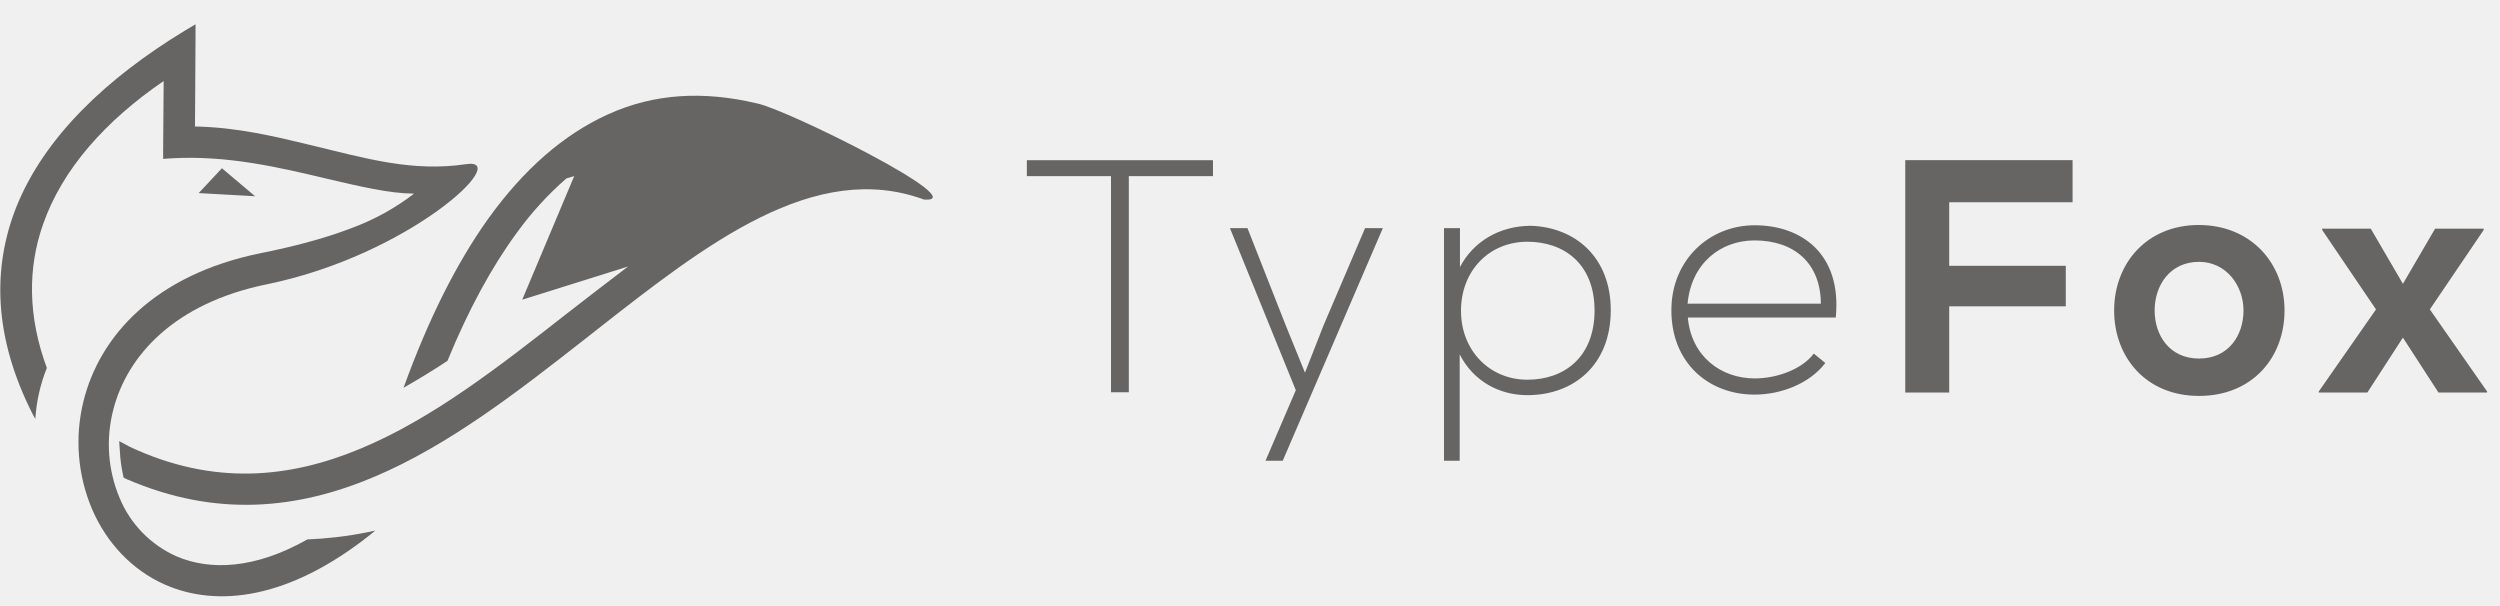
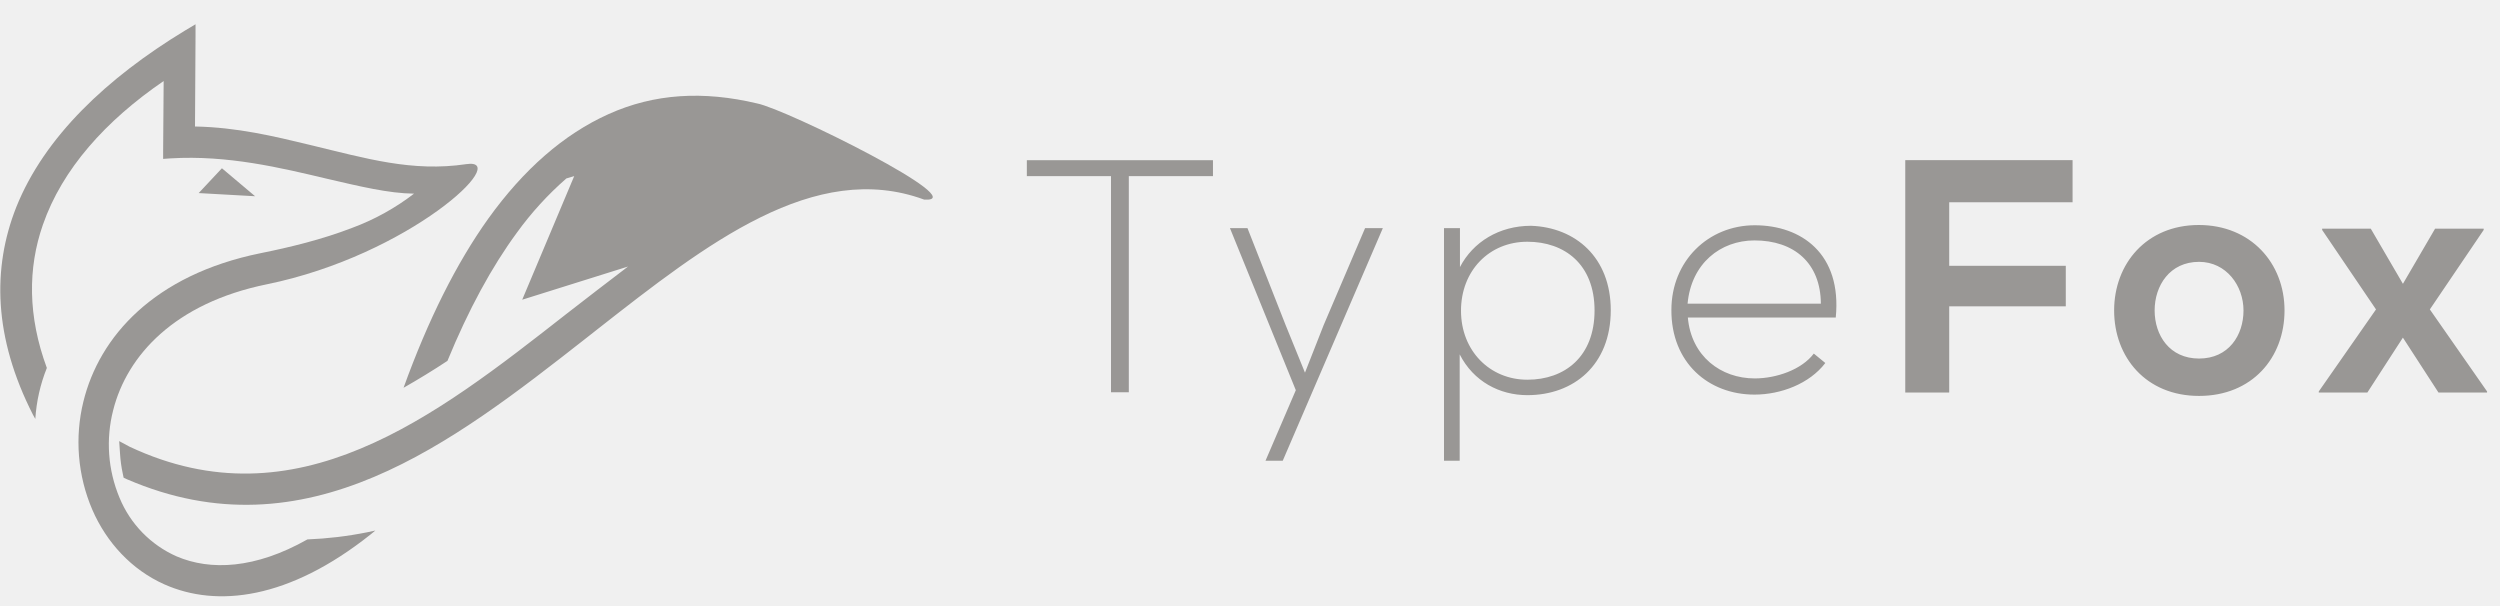
<svg xmlns="http://www.w3.org/2000/svg" width="95" height="23" fill="none">
-   <g clip-path="url(#a)" fill-rule="evenodd" clip-rule="evenodd" fill="#666564">
+   <g clip-path="url(#a)" fill-rule="evenodd" clip-rule="evenodd" fill="#999795">
    <path d="M1.253 15.76c-1.5-2.94-1.55-5.572-.636-7.886C1.69 5.193 4.074 2.958 7.013 1.171L7.43.922V1.4l-.02 3.407c1.59.03 2.99.367 4.39.705 2.106.506 3.864 1.033 5.92.725 1.767-.258-2.146 3.456-7.588 4.568-3.496.715-5.304 2.702-5.83 4.777a5.24 5.24 0 0 0 .238 3.327 4.164 4.164 0 0 0 2.175 2.235c1.281.546 2.98.477 4.966-.646.755-.03 1.51-.119 2.255-.268l.327-.07-.169.14c-3.128 2.492-5.86 2.79-7.845 1.907-1.252-.557-2.205-1.6-2.742-2.84a6.496 6.496 0 0 1-.337-4.112c.606-2.463 2.681-4.807 6.723-5.632 1.133-.228 2.354-.526 3.486-.963a8.946 8.946 0 0 0 2.354-1.301c-.963-.01-2.066-.278-3.307-.566-1.758-.417-3.774-.904-5.94-.775l-.287.02V5.75l.02-2.671C4.014 4.588 2.365 6.424 1.63 8.54c-.576 1.649-.576 3.476.15 5.442a6.272 6.272 0 0 0-.438 1.937l-.089-.159Z" />
    <path d="m7.549 7.338.884-.944 1.261 1.063-2.145-.12ZM4.936 16.98c3.159 1.48 6.049 1.202 8.76.07 2.751-1.142 5.333-3.168 7.846-5.135.785-.605 1.56-1.211 2.324-1.787l-4.022 1.261 1.976-4.697-.298.089a12.276 12.276 0 0 0-1.877 2.056c-.963 1.31-1.847 2.94-2.642 4.876-.556.368-1.112.705-1.668 1.023.933-2.582 2.006-4.727 3.218-6.426 1.35-1.877 2.87-3.208 4.568-3.972 1.738-.785 3.605-.894 5.651-.407 1.112.218 8.273 3.774 6.346 3.654-4.161-1.53-8.273 1.679-12.414 4.926l-.417.328c-2.572 2.016-5.224 4.082-8.074 5.284-2.89 1.221-5.98 1.559-9.386.09l-.129-.06-.03-.14c-.03-.129-.05-.268-.07-.397-.02-.129-.029-.278-.039-.407l-.03-.447.407.219ZM42.21 14.906h.685V6.693h3.198v-.606H39.02v.606h3.198v8.213h-.01Zm9.663-6.237-1.57 3.675-.714 1.817-.735-1.807-1.45-3.685h-.666l2.503 6.158-1.152 2.681h.655l3.804-8.839h-.675Zm6.167 5.76c-1.43 0-2.522-1.102-2.522-2.622 0-1.52 1.072-2.621 2.522-2.621 1.41 0 2.553.854 2.553 2.611 0 1.758-1.133 2.632-2.553 2.632Zm-2.572 3.08v-4.043c.526 1.033 1.52 1.55 2.572 1.55 1.758 0 3.169-1.143 3.169-3.228 0-2.007-1.341-3.149-3.03-3.208-1.211 0-2.204.615-2.701 1.569v-1.48h-.606v8.84h.596Zm11.203-2.514c.993 0 2.085-.407 2.691-1.201l-.437-.358c-.466.616-1.43.944-2.244.944-1.291 0-2.414-.845-2.543-2.314h5.621c.239-2.434-1.32-3.506-3.078-3.506-1.758 0-3.168 1.35-3.168 3.218-.01 1.996 1.4 3.217 3.158 3.217Zm-2.543-3.456c.14-1.53 1.252-2.403 2.543-2.403 1.5 0 2.512.854 2.522 2.403h-5.065Zm9.942 3.367V11.64h4.43v-1.54h-4.43V7.686h4.688v-1.6H72.4v8.83h1.669v-.01Zm9.484-6.356c-1.986 0-3.217 1.47-3.217 3.247 0 1.778 1.211 3.248 3.227 3.248s3.248-1.45 3.248-3.248c0-1.797-1.281-3.247-3.258-3.247Zm.01 1.4c1.033 0 1.689.904 1.689 1.848 0 .943-.566 1.827-1.689 1.827-1.122 0-1.688-.884-1.688-1.828 0-.943.576-1.847 1.688-1.847Zm7.747.835-1.222-2.096h-1.847v.05l2.046 3.019-2.175 3.118v.04h1.847l1.35-2.086 1.352 2.086h1.847v-.04l-2.175-3.118 2.046-3.02V8.69h-1.847l-1.222 2.095Z" />
  </g>
  <defs>
    <clipPath id="a">
      <path fill="#fff" transform="translate(.01 .922)" d="M0 0h94.498v21.75H0z" />
    </clipPath>
  </defs>
</svg>
